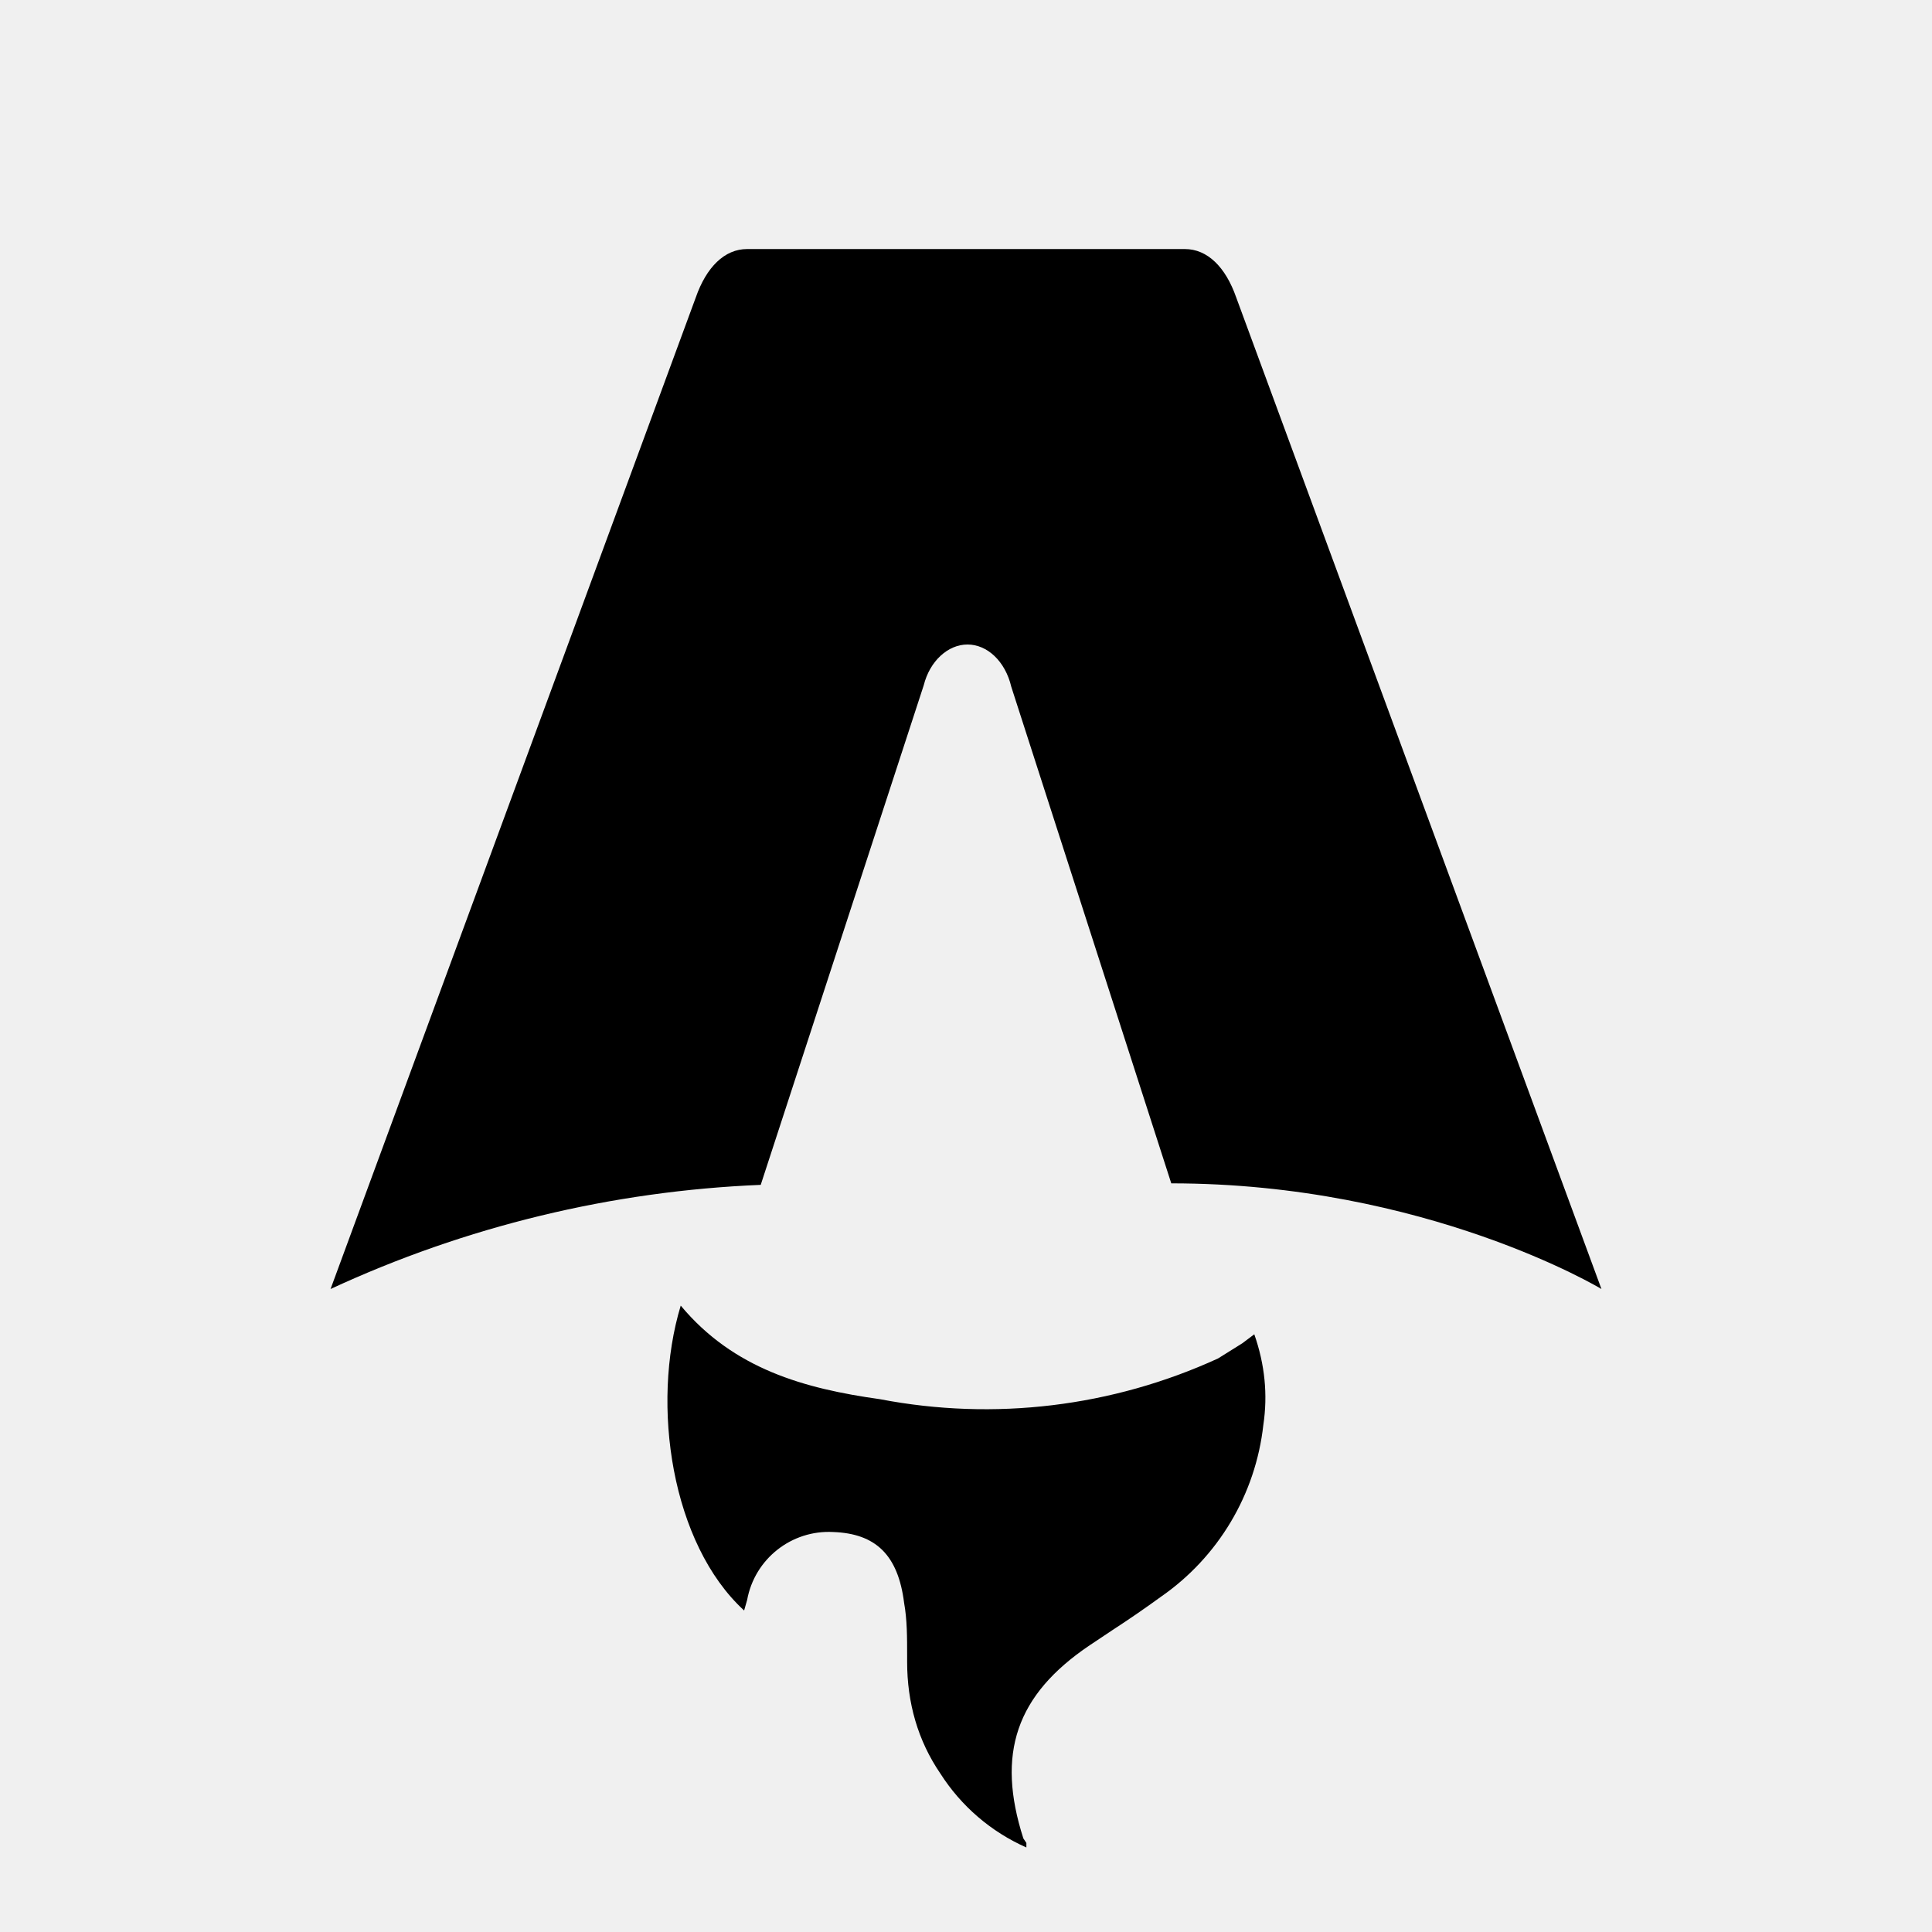
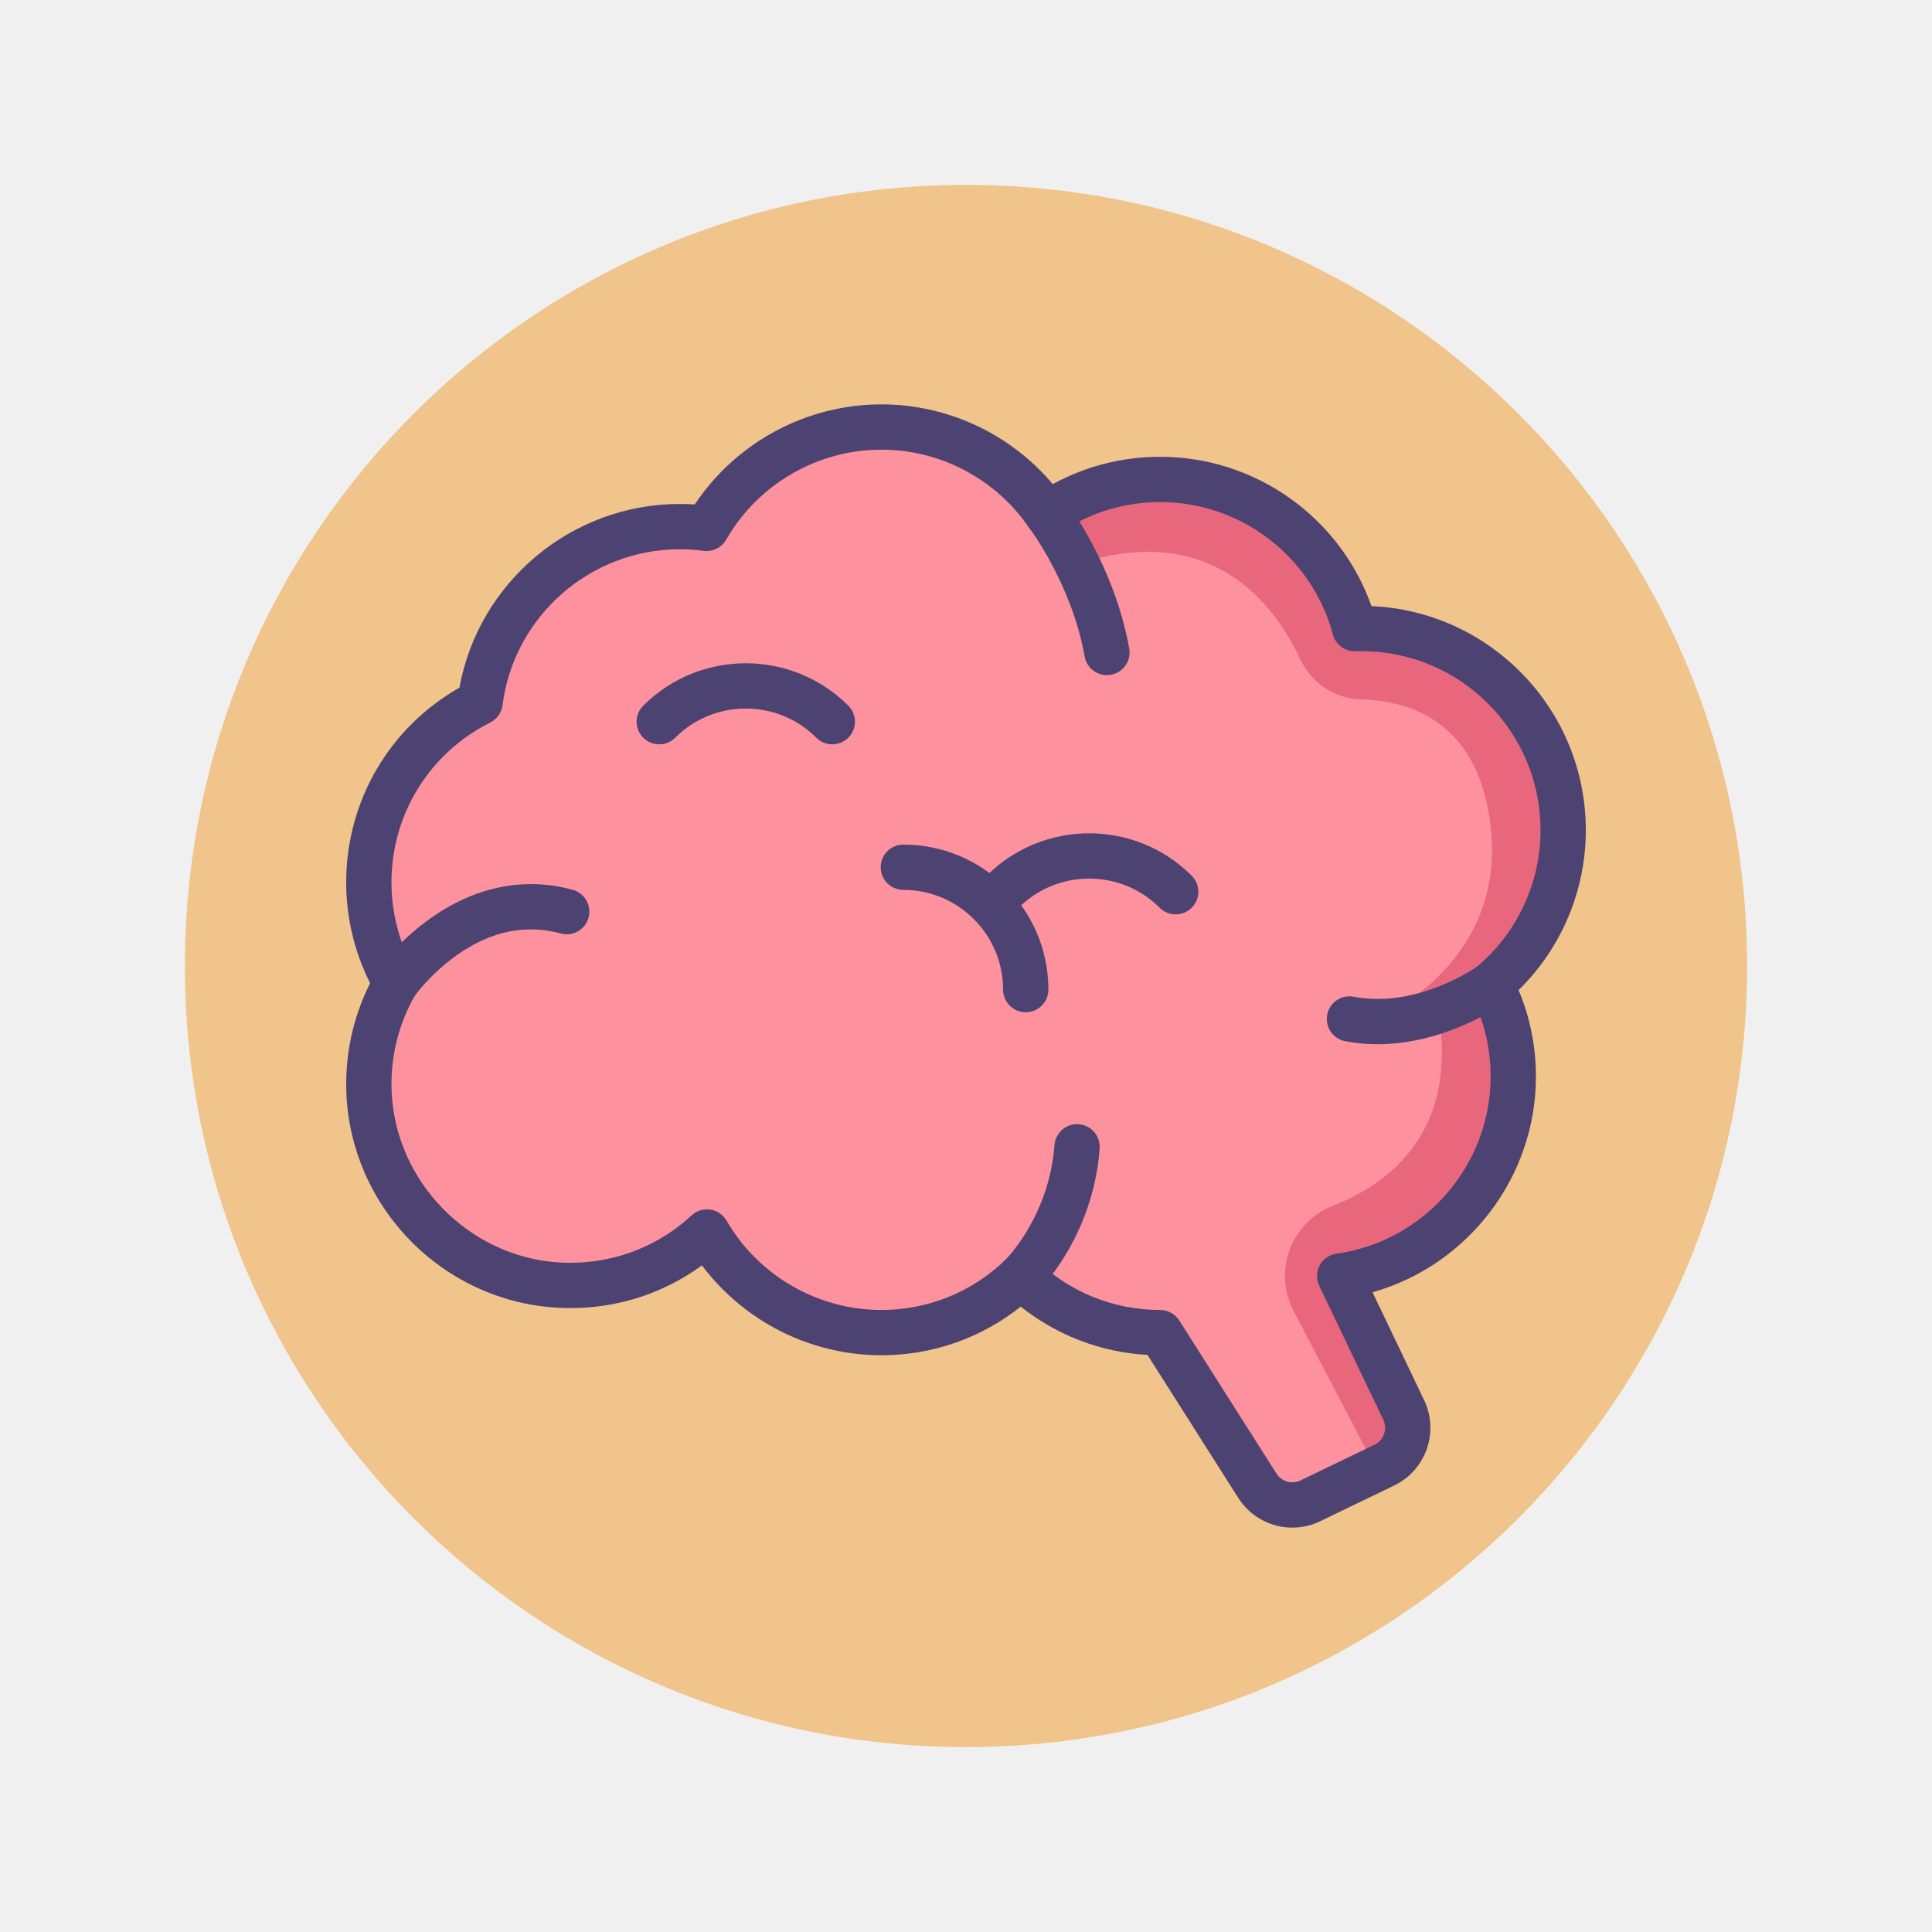
- <svg xmlns="http://www.w3.org/2000/svg" fill="none" viewBox="0 0 128 128">
-   <path d="M50.4 78.5a75.1 75.1 0 0 0-28.5 6.9l24.2-65.7c.7-2 1.9-3.2 3.4-3.2h29c1.5 0 2.7 1.2 3.4 3.2l24.2 65.7s-11.6-7-28.5-7L67 45.5c-.4-1.7-1.6-2.8-2.9-2.8-1.3 0-2.5 1.1-2.9 2.7L50.4 78.5Zm-1.1 28.2Zm-4.2-20.2c-2 6.6-.6 15.8 4.2 20.2a17.5 17.5 0 0 1 .2-.7 5.5 5.5 0 0 1 5.7-4.5c2.8.1 4.3 1.5 4.7 4.7.2 1.1.2 2.3.2 3.5v.4c0 2.7.7 5.2 2.2 7.4a13 13 0 0 0 5.7 4.9v-.3l-.2-.3c-1.8-5.6-.5-9.5 4.4-12.8l1.5-1a73 73 0 0 0 3.2-2.2 16 16 0 0 0 6.8-11.4c.3-2 .1-4-.6-6l-.8.6-1.6 1a37 37 0 0 1-22.4 2.7c-5-.7-9.7-2-13.2-6.2Z" />
-   <style>
-         path { fill: #000; }
-         @media (prefers-color-scheme: dark) {
-             path { fill: #FFF; }
-         }
-     </style>
+ <svg xmlns="http://www.w3.org/2000/svg" version="1.1" id="Icon_Set" x="0" y="0" viewBox="0 0 512 512" style="enable-background:new 0 0 512 512" xml:space="preserve">
+   <style>.st2{fill:#4c4372}</style>
+   <g id="Brain">
+     <circle cx="256" cy="256" r="207" style="fill:#f0c48a" />
+     <path d="M414.255 219.969c0-29.493-23.908-53.4-53.4-53.4-.611 0-1.216.025-1.821.045-6.098-22.782-26.874-39.561-51.58-39.561a53.156 53.156 0 0 0-29.942 9.18c-9.637-13.932-25.718-23.065-43.941-23.065-19.831 0-37.124 10.818-46.335 26.865a54.003 54.003 0 0 0-7.066-.48c-27.173 0-49.59 20.301-52.95 46.562-17.476 8.776-29.476 26.851-29.476 47.738a53.131 53.131 0 0 0 7.162 26.701c-4.91 8.483-7.567 18.433-7.111 29.041 1.159 26.979 22.732 49.131 49.675 50.936 15.414 1.032 29.538-4.485 39.883-14.038 9.24 15.937 26.471 26.664 46.218 26.664 14.339 0 27.348-5.664 36.941-14.86 9.594 9.196 22.602 14.86 36.941 14.86l25.766 40.583a10.97 10.97 0 0 0 14.029 3.999l19.624-9.474c5.441-2.627 7.734-9.16 5.127-14.611l-16.968-35.481c25.989-3.604 46.002-25.896 46.002-52.878 0-8.79-2.138-17.076-5.901-24.391 11.687-9.793 19.123-24.494 19.123-40.935z" style="fill:#fd919e" />
+     <path d="m372.001 373.658-16.97-35.484c25.989-3.604 46.002-25.896 46.002-52.877a53.153 53.153 0 0 0-5.901-24.391c11.687-9.795 19.123-24.496 19.123-40.936 0-29.494-23.908-53.401-53.401-53.401-.611 0-1.216.026-1.821.046-6.098-22.782-26.875-39.562-51.58-39.562a53.139 53.139 0 0 0-26.186 6.861l4.163 15.55c35.644-11.5 52.252 10.464 59.129 25.215a18.458 18.458 0 0 0 16.278 10.676c12.752.338 31.425 5.859 34.295 34.579 3.675 36.78-31.39 50.76-31.39 50.76l17.416-2.835c5.314 31.508-12.222 45.521-28.026 51.738-11.027 4.338-15.796 17.331-10.306 27.832l21.893 41.875 2.154-1.039c5.442-2.624 7.735-9.157 5.128-14.607z" style="fill:#e8677d" />
+     <path class="st2" d="M342.49 404.832a16.967 16.967 0 0 1-14.336-7.876l-24.058-37.892a59.026 59.026 0 0 1-33.584-12.804c-10.483 8.353-23.408 12.897-36.941 12.897-18.759 0-36.406-8.977-47.545-23.818-11.217 8.187-24.802 12.134-38.957 11.178-14.506-.972-28.144-7.302-38.402-17.825-10.253-10.518-16.243-24.311-16.866-38.839-.438-10.204 1.729-20.263 6.287-29.299a59.426 59.426 0 0 1-6.343-26.7c0-21.547 11.418-41.045 30.007-51.615 5.097-27.97 29.674-48.686 58.419-48.686 1.289 0 2.606.046 3.94.138 10.961-16.452 29.566-26.522 49.46-26.522 17.592 0 34.187 7.808 45.423 21.136 8.695-4.759 18.428-7.251 28.46-7.251 25.286 0 47.687 16.054 55.999 39.571 31.552 1.367 56.802 27.463 56.802 59.345a59.25 59.25 0 0 1-17.817 42.408c3.053 7.255 4.597 14.944 4.597 22.919 0 26.766-18.131 50.072-43.298 57.172l13.677 28.598c4.022 8.409.465 18.549-7.932 22.603l-19.624 9.474a16.937 16.937 0 0 1-7.368 1.688zm-71.977-72.534c1.496 0 2.991.557 4.152 1.669 8.873 8.507 20.518 13.191 32.789 13.191a6 6 0 0 1 5.065 2.784l25.766 40.582a4.968 4.968 0 0 0 6.355 1.812l19.624-9.474a4.976 4.976 0 0 0 2.323-6.617l-16.969-35.481a6 6 0 0 1 4.589-8.533c23.274-3.228 40.826-23.405 40.826-46.935 0-7.61-1.762-14.893-5.236-21.646a6.002 6.002 0 0 1 1.48-7.344c10.789-9.042 16.977-22.287 16.977-36.338 0-26.137-21.264-47.4-47.4-47.4-.456 0-.908.017-1.36.032l-.258.01c-2.783.075-5.277-1.748-5.999-4.445-5.533-20.674-24.36-35.112-45.783-35.112-9.531 0-18.72 2.816-26.574 8.145a5.998 5.998 0 0 1-8.303-1.552c-8.868-12.822-23.45-20.478-39.006-20.478-16.927 0-32.687 9.14-41.13 23.852a6.013 6.013 0 0 1-5.989 2.962 48.322 48.322 0 0 0-6.281-.429c-23.78 0-43.985 17.766-46.999 41.324a6.004 6.004 0 0 1-3.259 4.601c-16.141 8.104-26.168 24.343-26.168 42.376a47.372 47.372 0 0 0 6.354 23.696 6 6 0 0 1-.001 6.011c-4.517 7.803-6.698 16.716-6.31 25.777 1.021 23.762 20.384 43.618 44.083 45.206 13.183.872 25.754-3.541 35.411-12.46a6.013 6.013 0 0 1 4.966-1.524 5.997 5.997 0 0 1 4.295 2.923c8.467 14.604 24.188 23.675 41.027 23.675 12.271 0 23.916-4.685 32.789-13.191a5.988 5.988 0 0 1 4.154-1.669z" />
+     <path class="st2" d="M104.901 266.547a5.96 5.96 0 0 1-3.445-1.093 5.994 5.994 0 0 1-1.465-8.34c.213-.305 5.317-7.522 14.046-13.719 11.968-8.498 25.059-11.108 37.845-7.557a6.001 6.001 0 0 1-3.211 11.563c-9.228-2.562-18.446-.683-27.407 5.581-7.13 4.984-11.409 10.968-11.451 11.027a6.007 6.007 0 0 1-4.912 2.538zM293.344 178.919a6 6 0 0 1-5.899-4.946c-3.438-19.248-14.58-33.94-14.692-34.087a6 6 0 1 1 9.519-7.305c.531.691 13.041 17.188 16.985 39.282a6 6 0 0 1-5.913 7.056zM270.514 344.298a6 6 0 0 1-4.162-10.322c.226-.222 11.707-11.676 13.097-30.497.243-3.305 3.088-5.801 6.425-5.542a5.999 5.999 0 0 1 5.542 6.425c-1.747 23.678-16.146 37.689-16.757 38.274a5.985 5.985 0 0 1-4.145 1.662zM365.049 276.725a45.59 45.59 0 0 1-8.55-.796 6 6 0 0 1-4.771-7.017 5.992 5.992 0 0 1 7.017-4.771c17.01 3.236 32.703-7.977 32.86-8.089a6 6 0 0 1 7.055 9.707c-.704.512-15.334 10.966-33.611 10.966zM271.83 268.258a6 6 0 0 1-6-6c0-14.574-11.857-26.432-26.432-26.432a6 6 0 0 1 0-12c21.191 0 38.432 17.24 38.432 38.432a6 6 0 0 1-6 6z" />
+     <path class="st2" d="M311.572 242.32a5.979 5.979 0 0 1-4.242-1.758c-10.306-10.304-27.072-10.306-37.38 0a5.997 5.997 0 0 1-8.484 0 5.997 5.997 0 0 1 0-8.484c14.982-14.983 39.366-14.985 54.349 0a5.997 5.997 0 0 1 0 8.484 5.98 5.98 0 0 1-4.243 1.758zM220.569 197.255a5.979 5.979 0 0 1-4.242-1.758c-10.307-10.305-27.073-10.303-37.38 0a5.997 5.997 0 0 1-8.484 0 5.997 5.997 0 0 1 0-8.484c14.983-14.984 39.367-14.983 54.349 0a5.997 5.997 0 0 1 0 8.484 5.98 5.98 0 0 1-4.243 1.758z" />
+   </g>
</svg>
